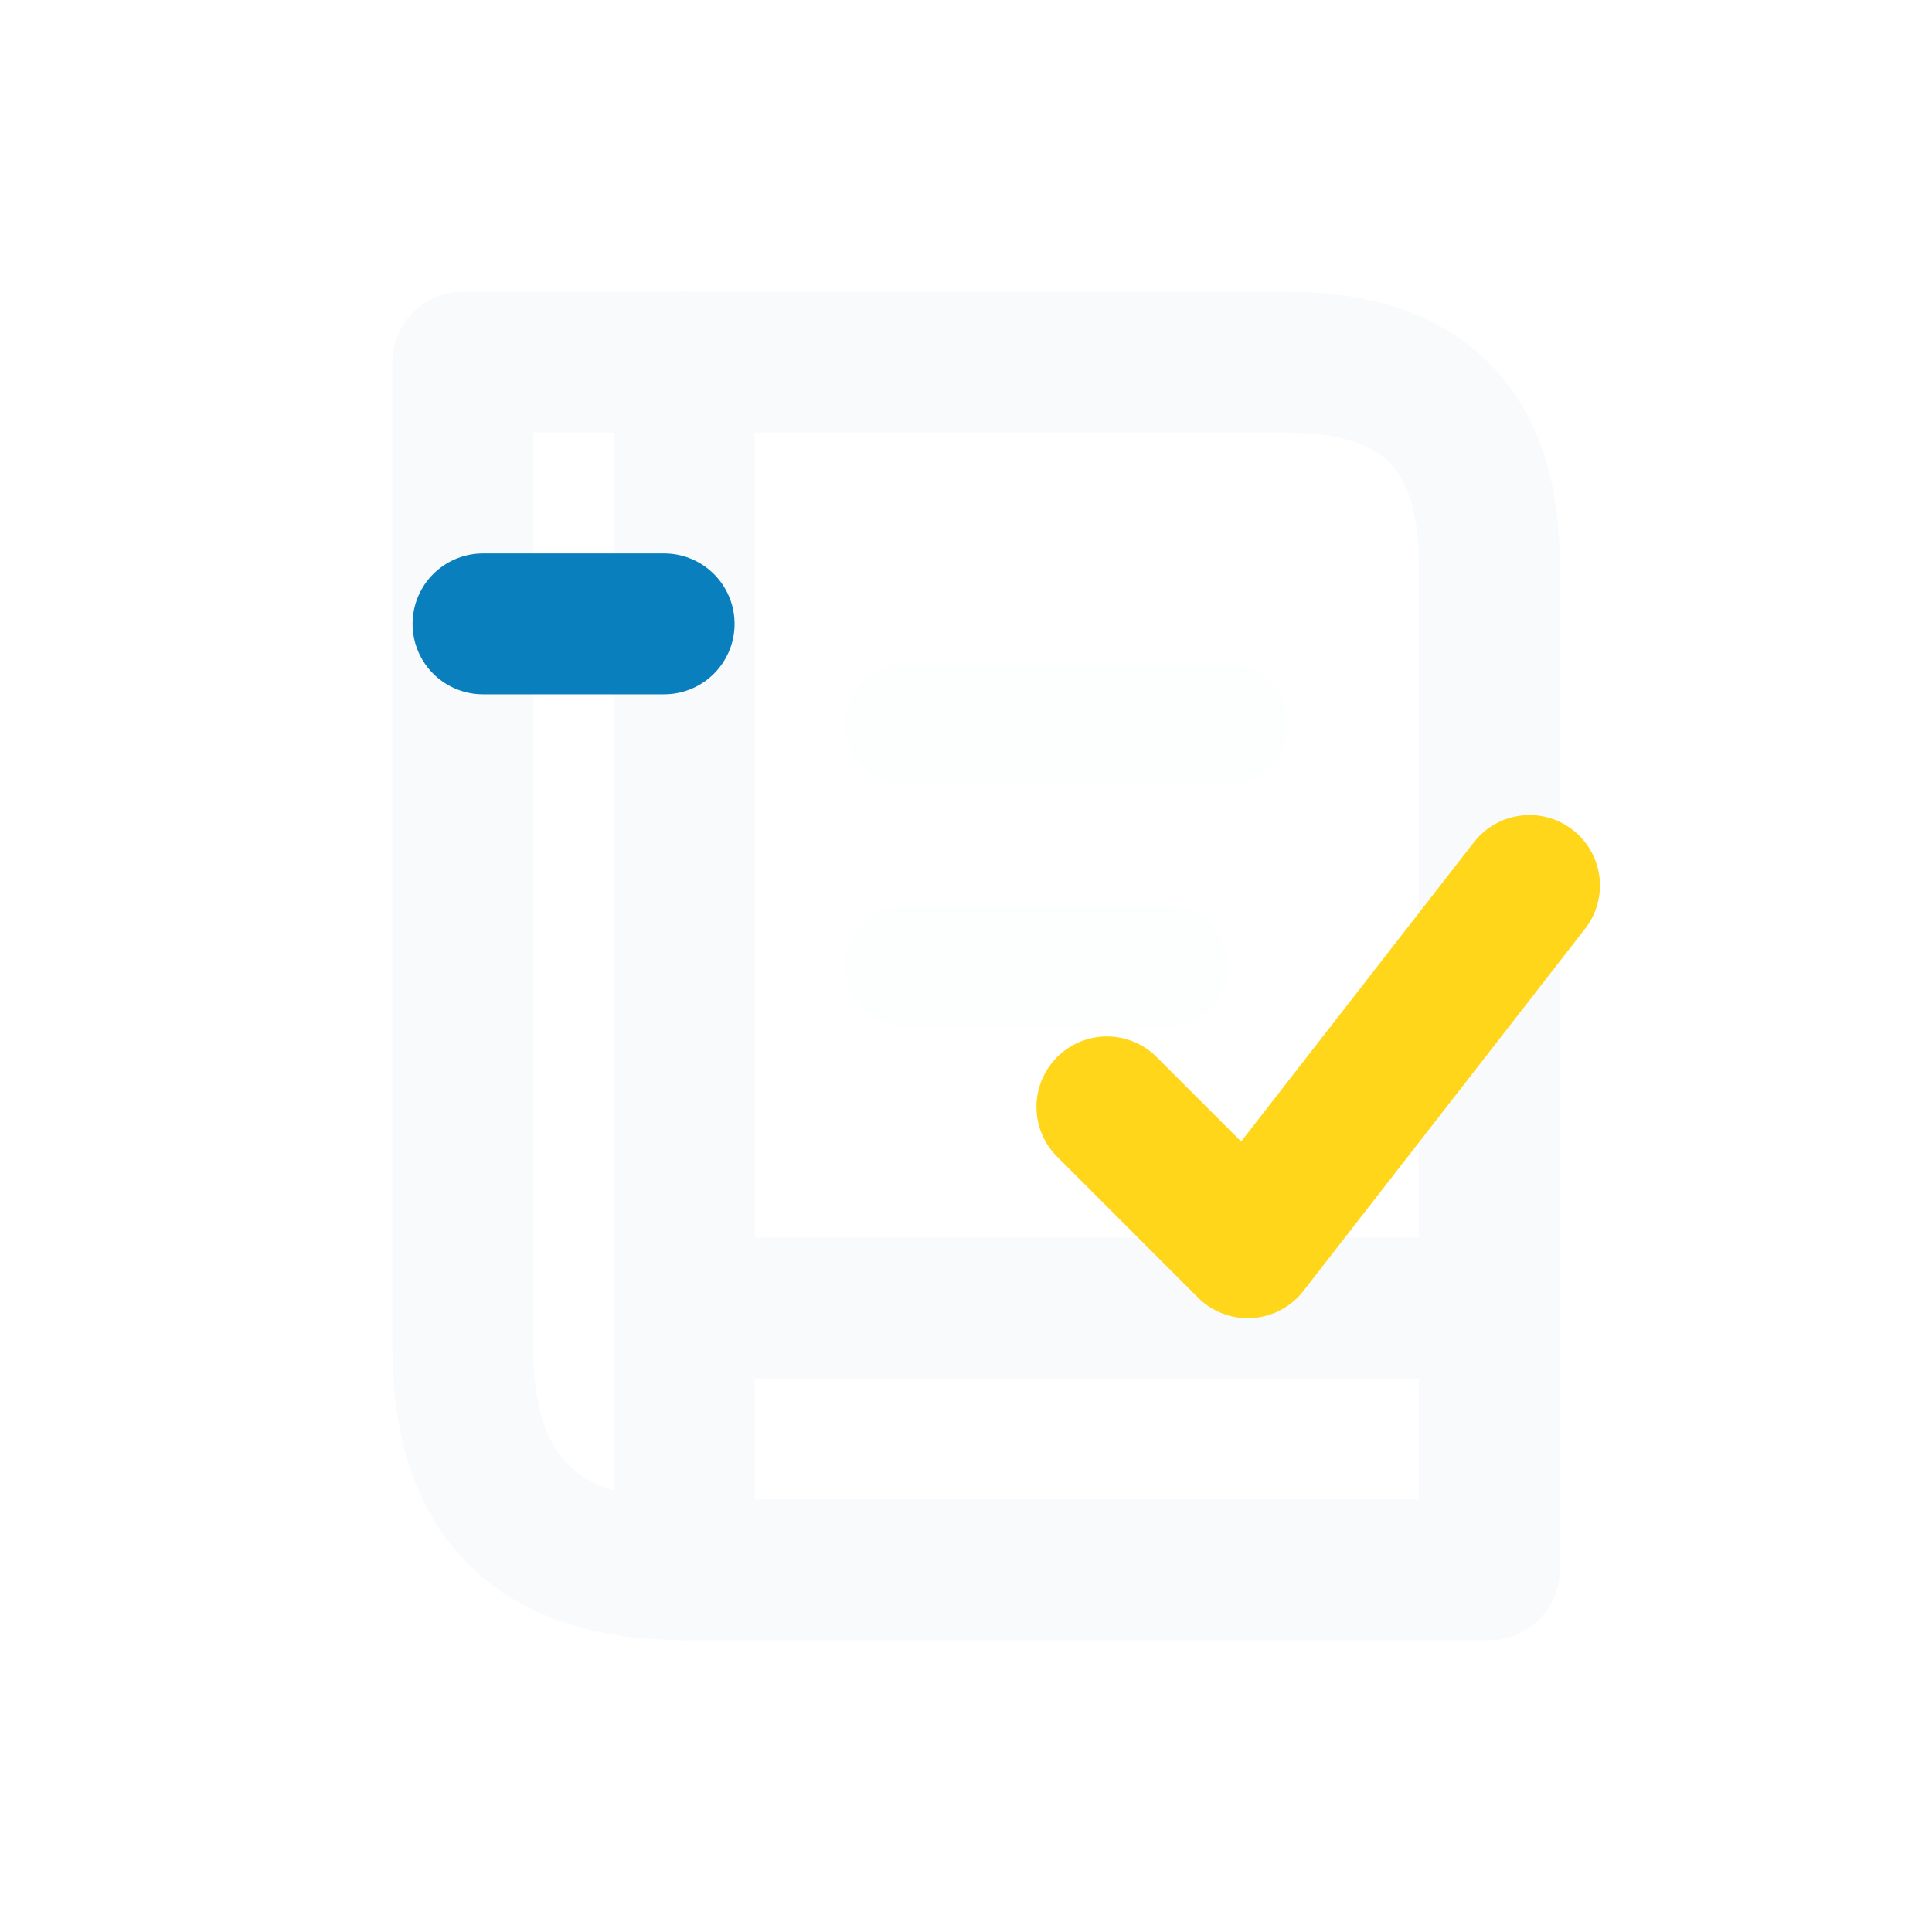
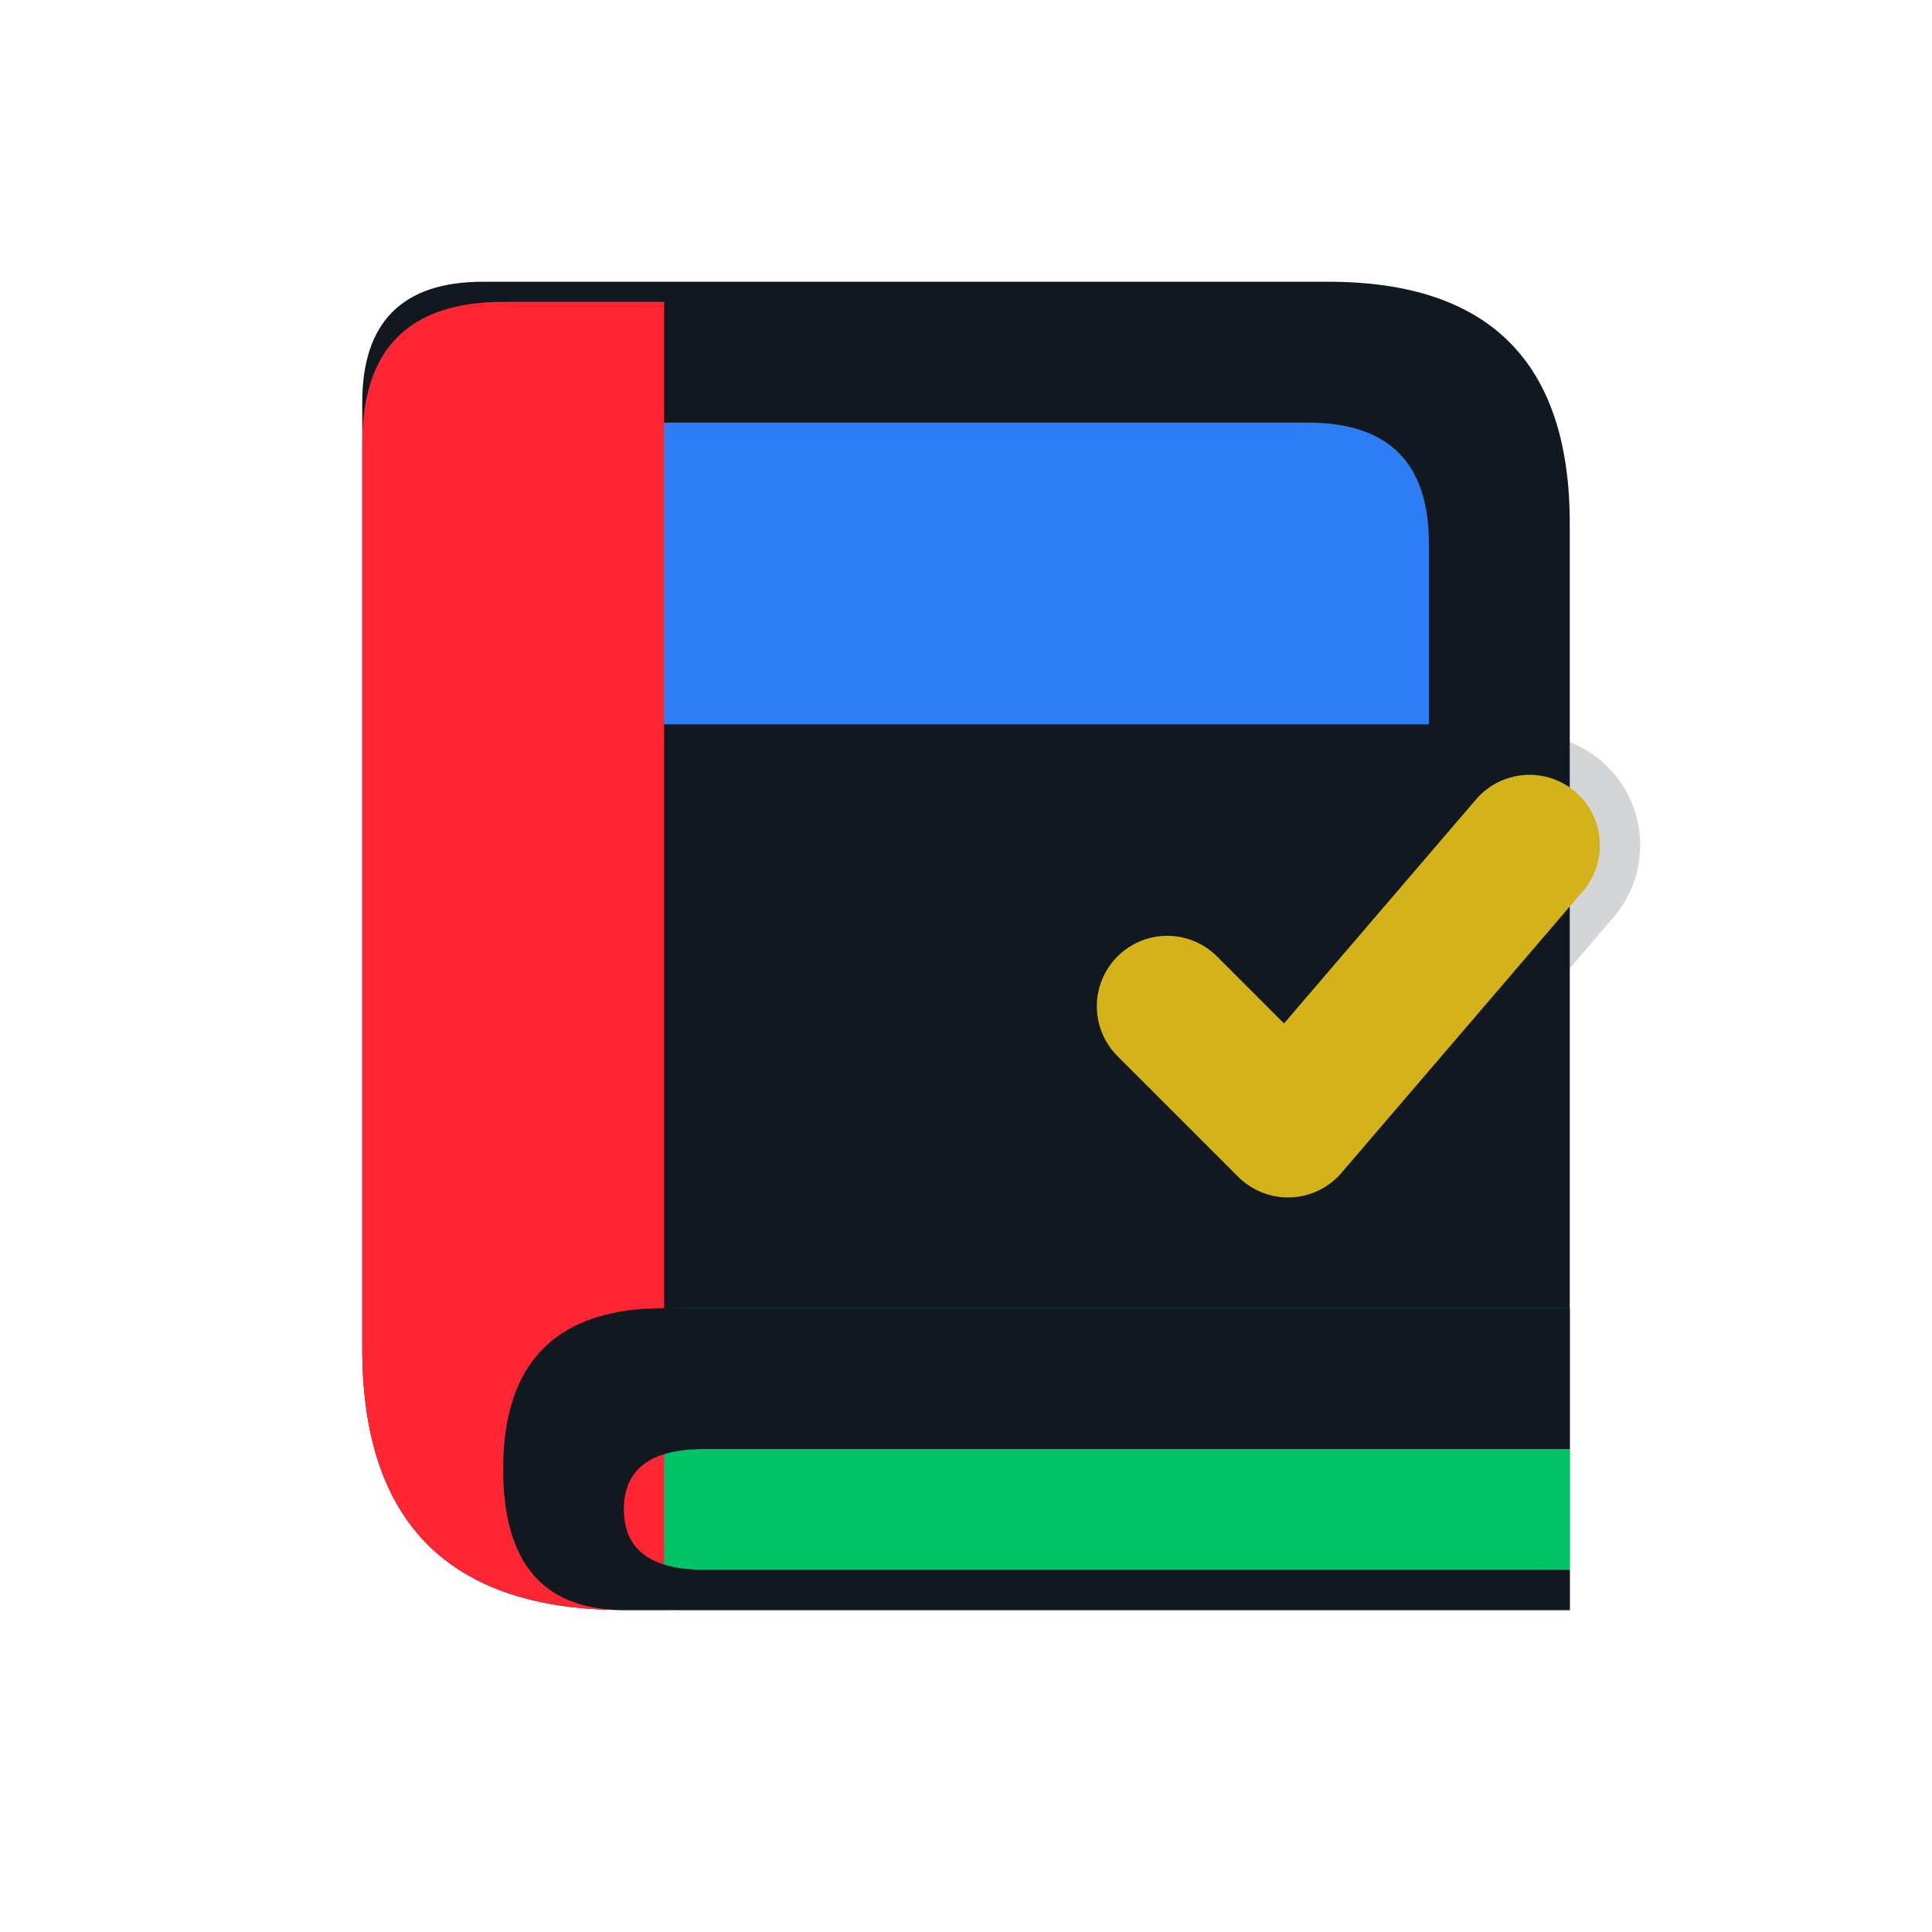
<svg xmlns="http://www.w3.org/2000/svg" viewBox="0 0 96 96" width="96" height="96" role="img" aria-labelledby="title desc">
-   <g fill="none" stroke-linecap="round" stroke-linejoin="round">
-     <path d="M23 18H64Q74 18 74 28V78H34Q23 78 23 67Z" stroke="#f8fafc" stroke-width="7" />
-     <path d="M34 18V78" stroke="#f8fafc" stroke-width="7" />
-     <path d="M34 65H74" stroke="#f8fafc" stroke-width="7" />
-     <path d="M45 36H61" stroke="rgba(248,250,252,.28)" stroke-width="6" />
-     <path d="M45 48H58" stroke="rgba(248,250,252,.28)" stroke-width="6" />
-     <path d="M55 55L62 62L76 44" stroke="#ffd619" stroke-width="7" />
-     <path d="M24 31H33" stroke="#0a7fbe" stroke-width="7" />
-   </g>
+   <path d="M18 20Q18 14 24 14H66Q78 14 78 26V80H31Q18 80 18 67Z" fill="#111820" />
+   <path d="M26 22H65Q70 22 70 27V63H34Q26 63 26 55Z" fill="#111820" />
+   <path d="M25 21H65Q71 21 71 27V36H25Z" fill="#2f7df6" />
+   <path d="M25 36H71V63H34Q25 63 25 54Z" fill="#111820" />
+   <path d="M28 70Q28 65 34 65H78V80H34Q28 80 28 74Z" fill="#00c266" />
+   <path d="M18 22Q18 15 25 15H33V80H31Q18 80 18 67Z" fill="#ff2633" />
+   <path d="M33 65H78V72H35Q31 72 31 75Q31 78 35 78H78V80H31Q25 80 25 73Q25 65 33 65Z" fill="#111820" />
+   <path d="M43 45H58M43 53H55" stroke="#111820" stroke-width="5" stroke-linecap="round" />
+   <path d="M58 50L64 56L76 42" fill="none" stroke="#ffd619" stroke-width="7" stroke-linecap="round" stroke-linejoin="round" />
+   <path d="M58 50L64 56L76 42" fill="none" stroke="#111820" stroke-width="11" stroke-linecap="round" stroke-linejoin="round" opacity=".18" />
</svg>
